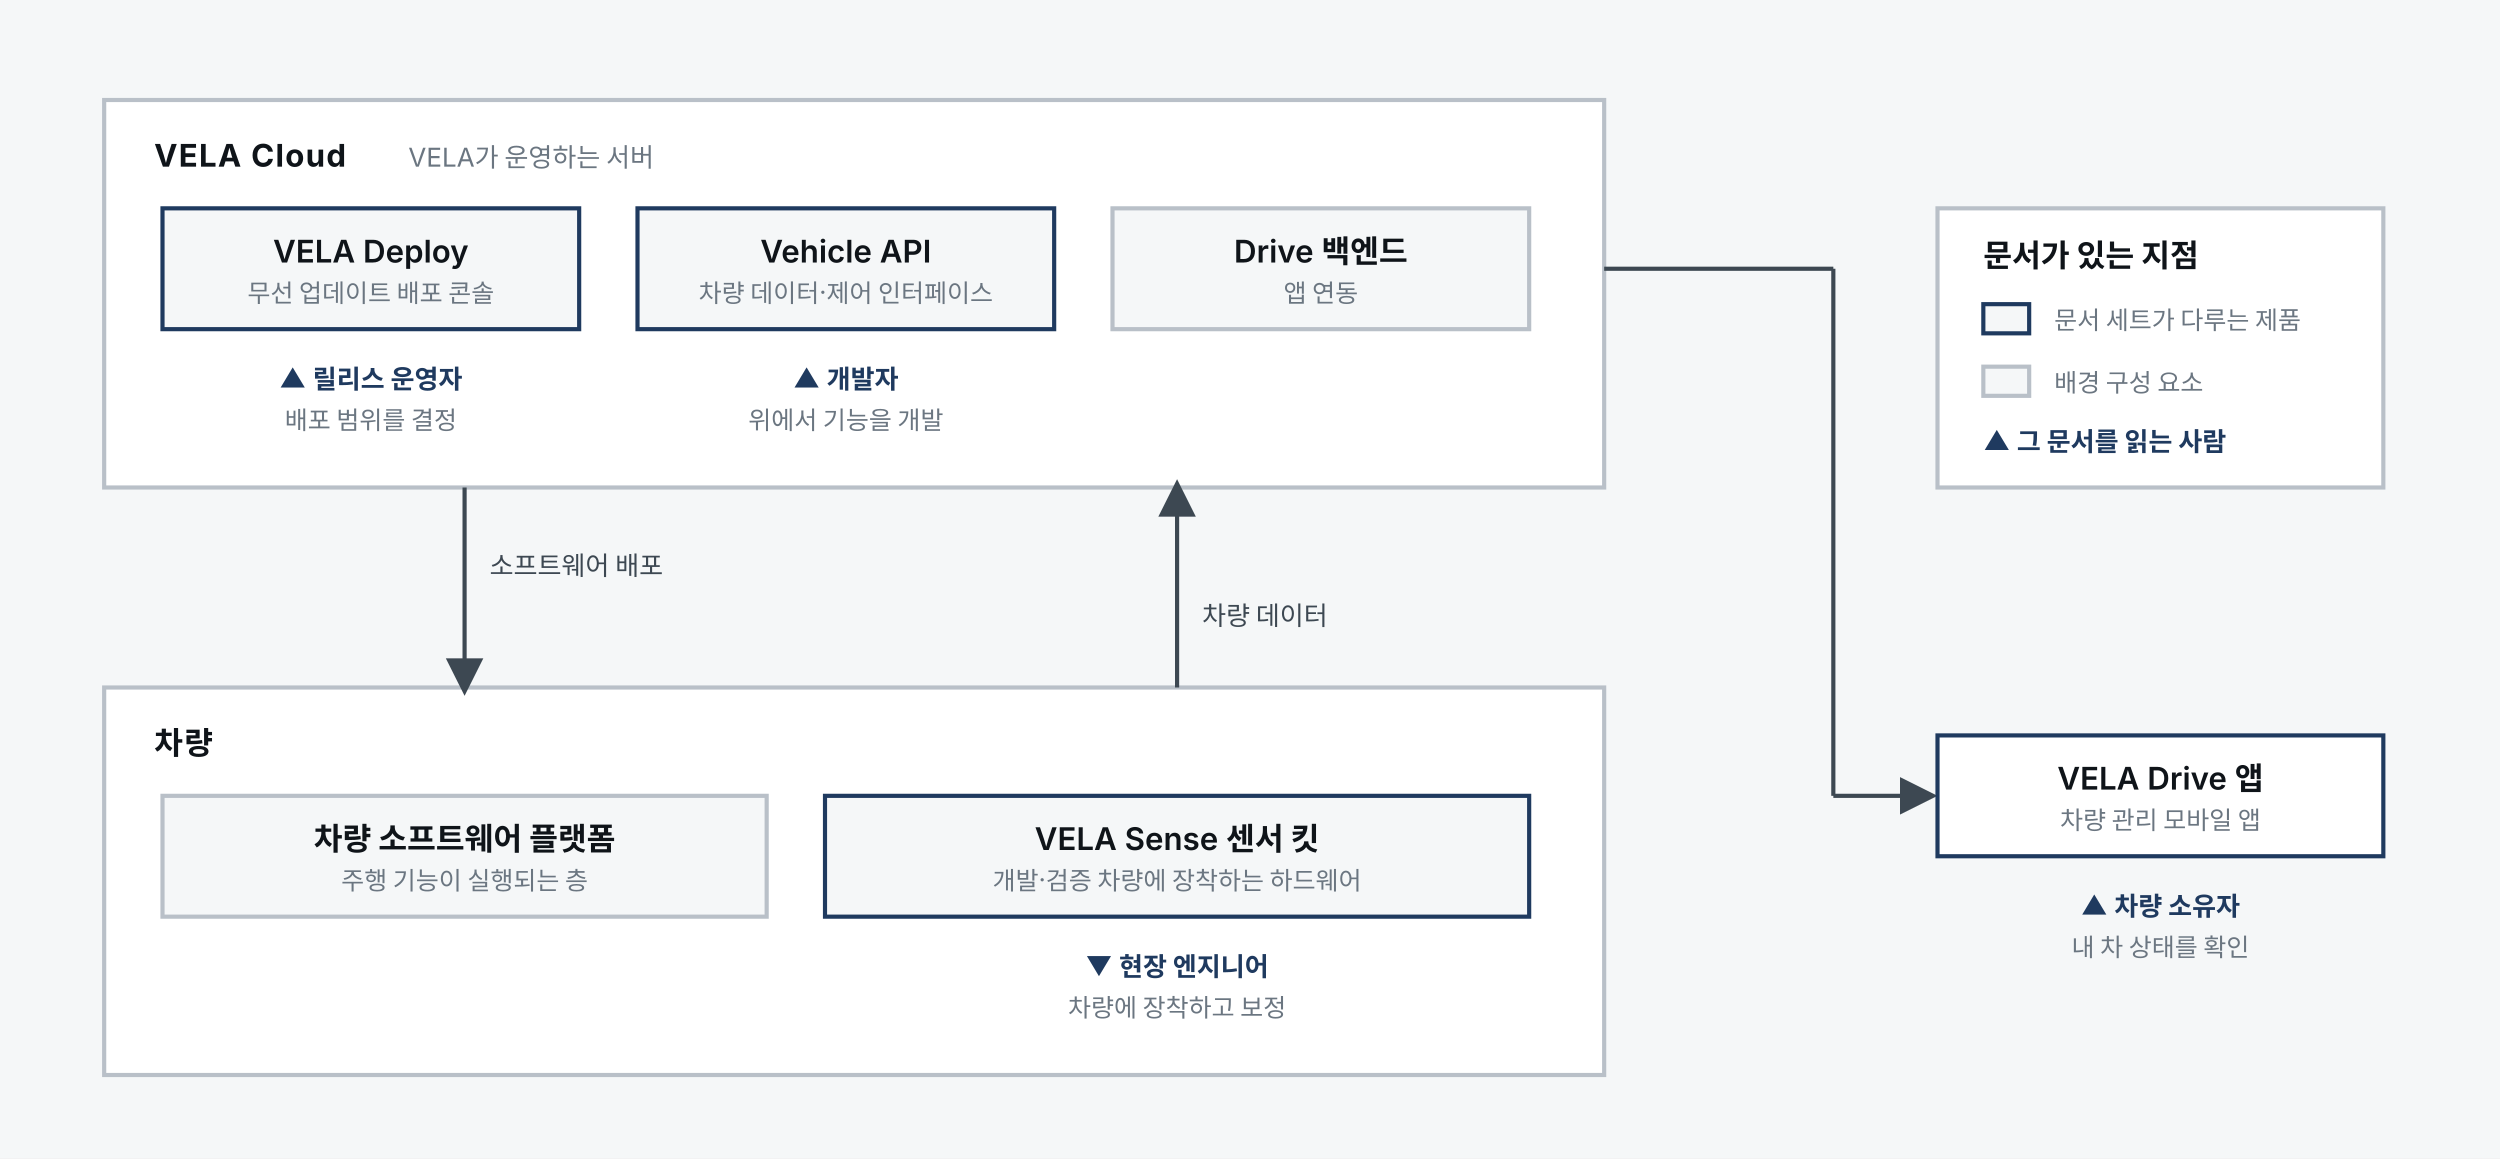
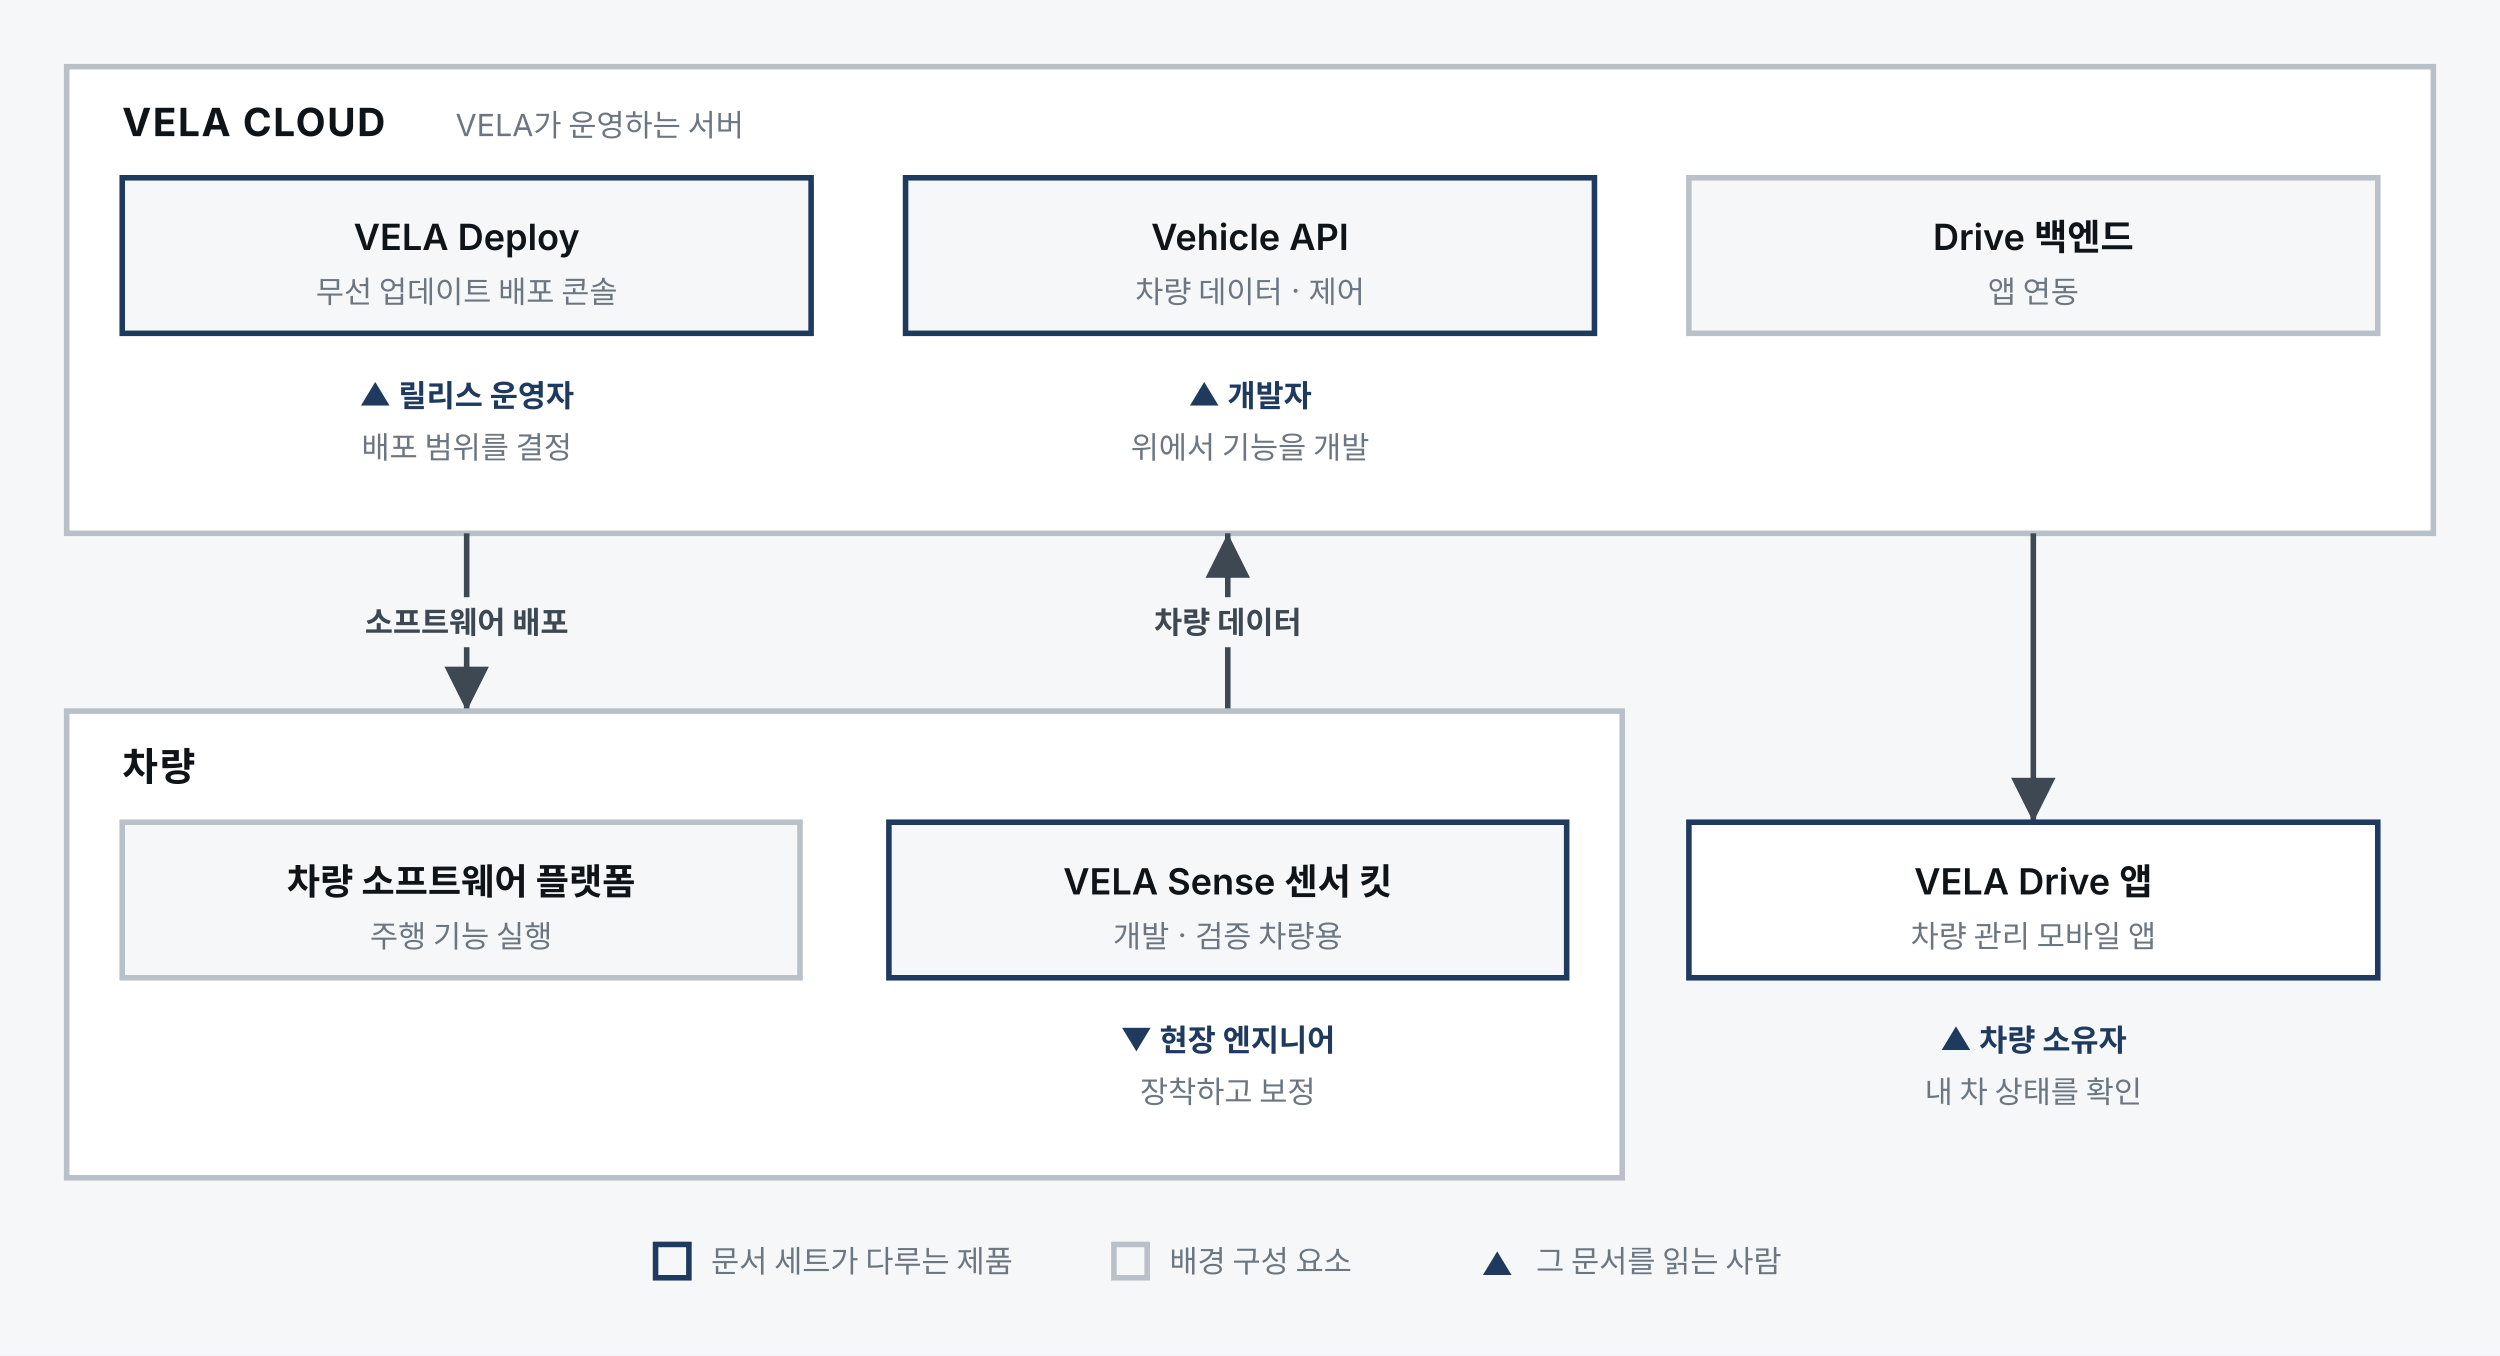
- <svg xmlns="http://www.w3.org/2000/svg" viewBox="0 0 1200 556" width="1200" height="556" role="img" aria-label="VELA Cloud와 차량, 모바일 앱의 연결 구조와 각 지점을 읽는 독자">
+ <svg xmlns="http://www.w3.org/2000/svg" viewBox="0 0 900 488" width="900" height="488" role="img" aria-label="VELA Cloud와 차량, 모바일 앱의 연결 구조">
  <style>
-     .lbl { font-family: 'Pretendard', -apple-system, sans-serif; fill: #0f1419; }
-     .zone { font-size: 15px; font-weight: 700; letter-spacing: 0.04em; }
-     .zone-sub { font-size: 12.5px; fill: #6b7681; }
-     .box { font-size: 15px; font-weight: 600; }
-     .box-sub { font-size: 12px; fill: #6b7681; }
-     .edge { font-size: 12.5px; fill: #3d4852; }
-     .reader { font-size: 12.5px; font-weight: 600; fill: #1f3a5f; }
+     .t { font-family: 'Pretendard', -apple-system, BlinkMacSystemFont, 'Segoe UI', sans-serif; }
+     .zone  { font-size: 14px; font-weight: 700; fill: #0f1419; letter-spacing: 0.04em; }
+     .title { font-size: 13px; font-weight: 600; fill: #0f1419; }
+     .sub   { font-size: 11px; font-weight: 400; fill: #6b7681; }
+     .note  { font-size: 11px; font-weight: 700; fill: #3d4852; }
+     .warn  { font-size: 11px; font-weight: 700; fill: #9b3a34; }
+     .boxw  { font-size: 13px; font-weight: 600; fill: #ffffff; }
+     .idx   { font-size: 11px; font-weight: 700; fill: #ffffff; }
+     .lgnd  { font-size: 11px; font-weight: 400; fill: #6b7681; }
+     .reader{ font-size: 11px; font-weight: 700; fill: #1f3a5f; }
  </style>
  <defs>
-     <marker id="ar" markerWidth="9" markerHeight="9" refX="7" refY="4.5" orient="auto">
-       <path d="M0 0L9 4.5L0 9z" fill="#3d4852" />
+     <marker id="arrow" markerWidth="8" markerHeight="8" refX="8" refY="4" orient="auto">
+       <path d="M0 0L8 4L0 8z" fill="#3d4852" />
+     </marker>
+     <marker id="arrow-danger" markerWidth="8" markerHeight="8" refX="8" refY="4" orient="auto">
+       <path d="M0 0L8 4L0 8z" fill="#9b3a34" />
    </marker>
  </defs>
-   <rect width="1200" height="556" fill="#f5f7f8" />
-   <rect x="50" y="48" width="720" height="186" fill="#ffffff" stroke="#b9c0c8" stroke-width="2" />
-   <text class="lbl zone" x="74" y="80">VELA Cloud</text>
-   <text class="lbl zone-sub" x="196" y="80">VELA가 운영하는 서버</text>
-   <rect x="78" y="100" width="200" height="58" fill="#f5f7f8" stroke="#1f3a5f" stroke-width="2" />
-   <text class="lbl box" x="178" y="126" text-anchor="middle">VELA Deploy</text>
-   <text class="lbl box-sub" x="178" y="145" text-anchor="middle">무선 업데이트 배포 콘솔</text>
-   <text class="lbl reader" x="178" y="186" text-anchor="middle">▲ 릴리스 운영자</text>
-   <text class="lbl box-sub" x="178" y="206" text-anchor="middle">배포 범위를 결정</text>
-   <rect x="306" y="100" width="200" height="58" fill="#f5f7f8" stroke="#1f3a5f" stroke-width="2" />
-   <text class="lbl box" x="406" y="126" text-anchor="middle">Vehicle API</text>
-   <text class="lbl box-sub" x="406" y="145" text-anchor="middle">차량 데이터·제어 인터페이스</text>
-   <text class="lbl reader" x="406" y="186" text-anchor="middle">▲ 개발자</text>
-   <text class="lbl box-sub" x="406" y="206" text-anchor="middle">위에서 기능을 개발</text>
-   <rect x="534" y="100" width="200" height="58" fill="#f5f7f8" stroke="#b9c0c8" stroke-width="2" />
-   <text class="lbl box" x="634" y="126" text-anchor="middle">Drive 백엔드</text>
-   <text class="lbl box-sub" x="634" y="145" text-anchor="middle">앱 연동</text>
-   <rect x="50" y="330" width="720" height="186" fill="#ffffff" stroke="#b9c0c8" stroke-width="2" />
-   <text class="lbl zone" x="74" y="362">차량</text>
-   <rect x="78" y="382" width="290" height="58" fill="#f5f7f8" stroke="#b9c0c8" stroke-width="2" />
-   <text class="lbl box" x="223" y="408" text-anchor="middle">차량 소프트웨어 플랫폼</text>
-   <text class="lbl box-sub" x="223" y="427" text-anchor="middle">주행 기능이 실행되는 층</text>
-   <rect x="396" y="382" width="338" height="58" fill="#f5f7f8" stroke="#1f3a5f" stroke-width="2" />
-   <text class="lbl box" x="565" y="408" text-anchor="middle">VELA Sense 센서 킷</text>
-   <text class="lbl box-sub" x="565" y="427" text-anchor="middle">개발·검증 차량에 장착하는 하드웨어</text>
-   <text class="lbl reader" x="565" y="468" text-anchor="middle">▼ 현장 엔지니어</text>
-   <text class="lbl box-sub" x="565" y="488" text-anchor="middle">차량에 장착하고 보정</text>
-   <path d="M223 234V330" stroke="#3d4852" stroke-width="2" marker-end="url(#ar)" fill="none" />
-   <text class="lbl edge" x="235" y="276">소프트웨어 배포</text>
-   <path d="M565 330V234" stroke="#3d4852" stroke-width="2" marker-end="url(#ar)" fill="none" />
-   <text class="lbl edge" x="577" y="300">차량 데이터</text>
-   <path d="M770 129H880" stroke="#3d4852" stroke-width="2" fill="none" />
-   <path d="M880 129V382" stroke="#3d4852" stroke-width="2" fill="none" />
-   <path d="M880 382H926" stroke="#3d4852" stroke-width="2" marker-end="url(#ar)" fill="none" />
-   <rect x="930" y="353" width="214" height="58" fill="#ffffff" stroke="#1f3a5f" stroke-width="2" />
-   <text class="lbl box" x="1037" y="379" text-anchor="middle">VELA Drive 앱</text>
-   <text class="lbl box-sub" x="1037" y="398" text-anchor="middle">차량 관리 모바일 앱</text>
-   <text class="lbl reader" x="1037" y="439" text-anchor="middle">▲ 차량 소유자</text>
-   <text class="lbl box-sub" x="1037" y="459" text-anchor="middle">내 차 상태를 확인</text>
-   <rect x="930" y="100" width="214" height="134" fill="#ffffff" stroke="#b9c0c8" stroke-width="2" />
-   <text class="lbl box" x="952" y="128">문서가 있는 지점</text>
-   <rect x="952" y="146" width="22" height="14" fill="#f5f7f8" stroke="#1f3a5f" stroke-width="2" />
-   <text class="lbl box-sub" x="986" y="158">문서 세트가 다루는 제품</text>
-   <rect x="952" y="176" width="22" height="14" fill="#f5f7f8" stroke="#b9c0c8" stroke-width="2" />
-   <text class="lbl box-sub" x="986" y="188">배경 구성 요소</text>
-   <text class="lbl reader" x="952" y="216">▲ 그 문서를 읽는 사람</text>
-   <rect x="0" y="576" width="1200" height="4" fill="#0f1419" />
+   <rect width="900" height="488" fill="#f5f7f8" />
+   <rect x="24" y="24" width="852" height="168" fill="#ffffff" stroke="#b9c0c8" stroke-width="2" />
+   <text class="t zone" x="44" y="49" text-anchor="start">VELA CLOUD</text>
+   <text class="t sub" x="164" y="49" text-anchor="start">VELA가 운영하는 서버</text>
+   <rect x="44" y="64" width="248" height="56" fill="#f5f7f8" stroke="#1f3a5f" stroke-width="2" />
+   <text class="t title" x="168" y="90" text-anchor="middle">VELA Deploy</text>
+   <text class="t sub" x="168" y="109" text-anchor="middle">무선 업데이트 배포 콘솔</text>
+   <text class="t reader" x="168" y="146" text-anchor="middle">▲ 릴리스 운영자</text>
+   <text class="t sub" x="168" y="165" text-anchor="middle">배포 범위를 결정</text>
+   <rect x="326" y="64" width="248" height="56" fill="#f5f7f8" stroke="#1f3a5f" stroke-width="2" />
+   <text class="t title" x="450" y="90" text-anchor="middle">Vehicle API</text>
+   <text class="t sub" x="450" y="109" text-anchor="middle">차량 데이터 · 제어</text>
+   <text class="t reader" x="450" y="146" text-anchor="middle">▲ 개발자</text>
+   <text class="t sub" x="450" y="165" text-anchor="middle">위에서 기능을 개발</text>
+   <rect x="608" y="64" width="248" height="56" fill="#f5f7f8" stroke="#b9c0c8" stroke-width="2" />
+   <text class="t title" x="732" y="90" text-anchor="middle">Drive 백엔드</text>
+   <text class="t sub" x="732" y="109" text-anchor="middle">앱 연동</text>
+   <path d="M168 192V256" stroke="#3d4852" stroke-width="2" marker-end="url(#arrow)" fill="none" />
+   <rect x="114" y="215" width="107" height="18" fill="#f5f7f8" />
+   <text class="t note" x="168" y="228" text-anchor="middle">소프트웨어 배포</text>
+   <path d="M442 256V192" stroke="#3d4852" stroke-width="2" marker-end="url(#arrow)" fill="none" />
+   <rect x="399" y="215" width="85" height="18" fill="#f5f7f8" />
+   <text class="t note" x="442" y="228" text-anchor="middle">차량 데이터</text>
+   <rect x="24" y="256" width="560" height="168" fill="#ffffff" stroke="#b9c0c8" stroke-width="2" />
+   <text class="t zone" x="44" y="281" text-anchor="start">차량</text>
+   <rect x="44" y="296" width="244" height="56" fill="#f5f7f8" stroke="#b9c0c8" stroke-width="2" />
+   <text class="t title" x="166" y="322" text-anchor="middle">차량 소프트웨어 플랫폼</text>
+   <text class="t sub" x="166" y="341" text-anchor="middle">주행 기능 실행</text>
+   <rect x="320" y="296" width="244" height="56" fill="#f5f7f8" stroke="#1f3a5f" stroke-width="2" />
+   <text class="t title" x="442" y="322" text-anchor="middle">VELA Sense 센서 킷</text>
+   <text class="t sub" x="442" y="341" text-anchor="middle">개발 · 검증 차량용</text>
+   <text class="t reader" x="442" y="378" text-anchor="middle">▼ 현장 엔지니어</text>
+   <text class="t sub" x="442" y="397" text-anchor="middle">장착하고 보정</text>
+   <path d="M732 192V296" stroke="#3d4852" stroke-width="2" marker-end="url(#arrow)" fill="none" />
+   <rect x="608" y="296" width="248" height="56" fill="#ffffff" stroke="#1f3a5f" stroke-width="2" />
+   <text class="t title" x="732" y="322" text-anchor="middle">VELA Drive 앱</text>
+   <text class="t sub" x="732" y="341" text-anchor="middle">차량 관리 모바일 앱</text>
+   <text class="t reader" x="732" y="378" text-anchor="middle">▲ 차량 소유자</text>
+   <text class="t sub" x="732" y="397" text-anchor="middle">내 차 상태를 확인</text>
+   <rect x="236" y="448" width="12" height="12" fill="#f5f7f8" stroke="#1f3a5f" stroke-width="2" />
+   <text class="t lgnd" x="256" y="458" text-anchor="start">문서 세트가 다루는 제품</text>
+   <rect x="401" y="448" width="12" height="12" fill="#f5f7f8" stroke="#b9c0c8" stroke-width="2" />
+   <text class="t lgnd" x="421" y="458" text-anchor="start">배경 구성 요소</text>
+   <text class="t reader" x="539" y="459" text-anchor="middle">▲</text>
+   <text class="t lgnd" x="553" y="458" text-anchor="start">그 문서를 읽는 사람</text>
</svg>
